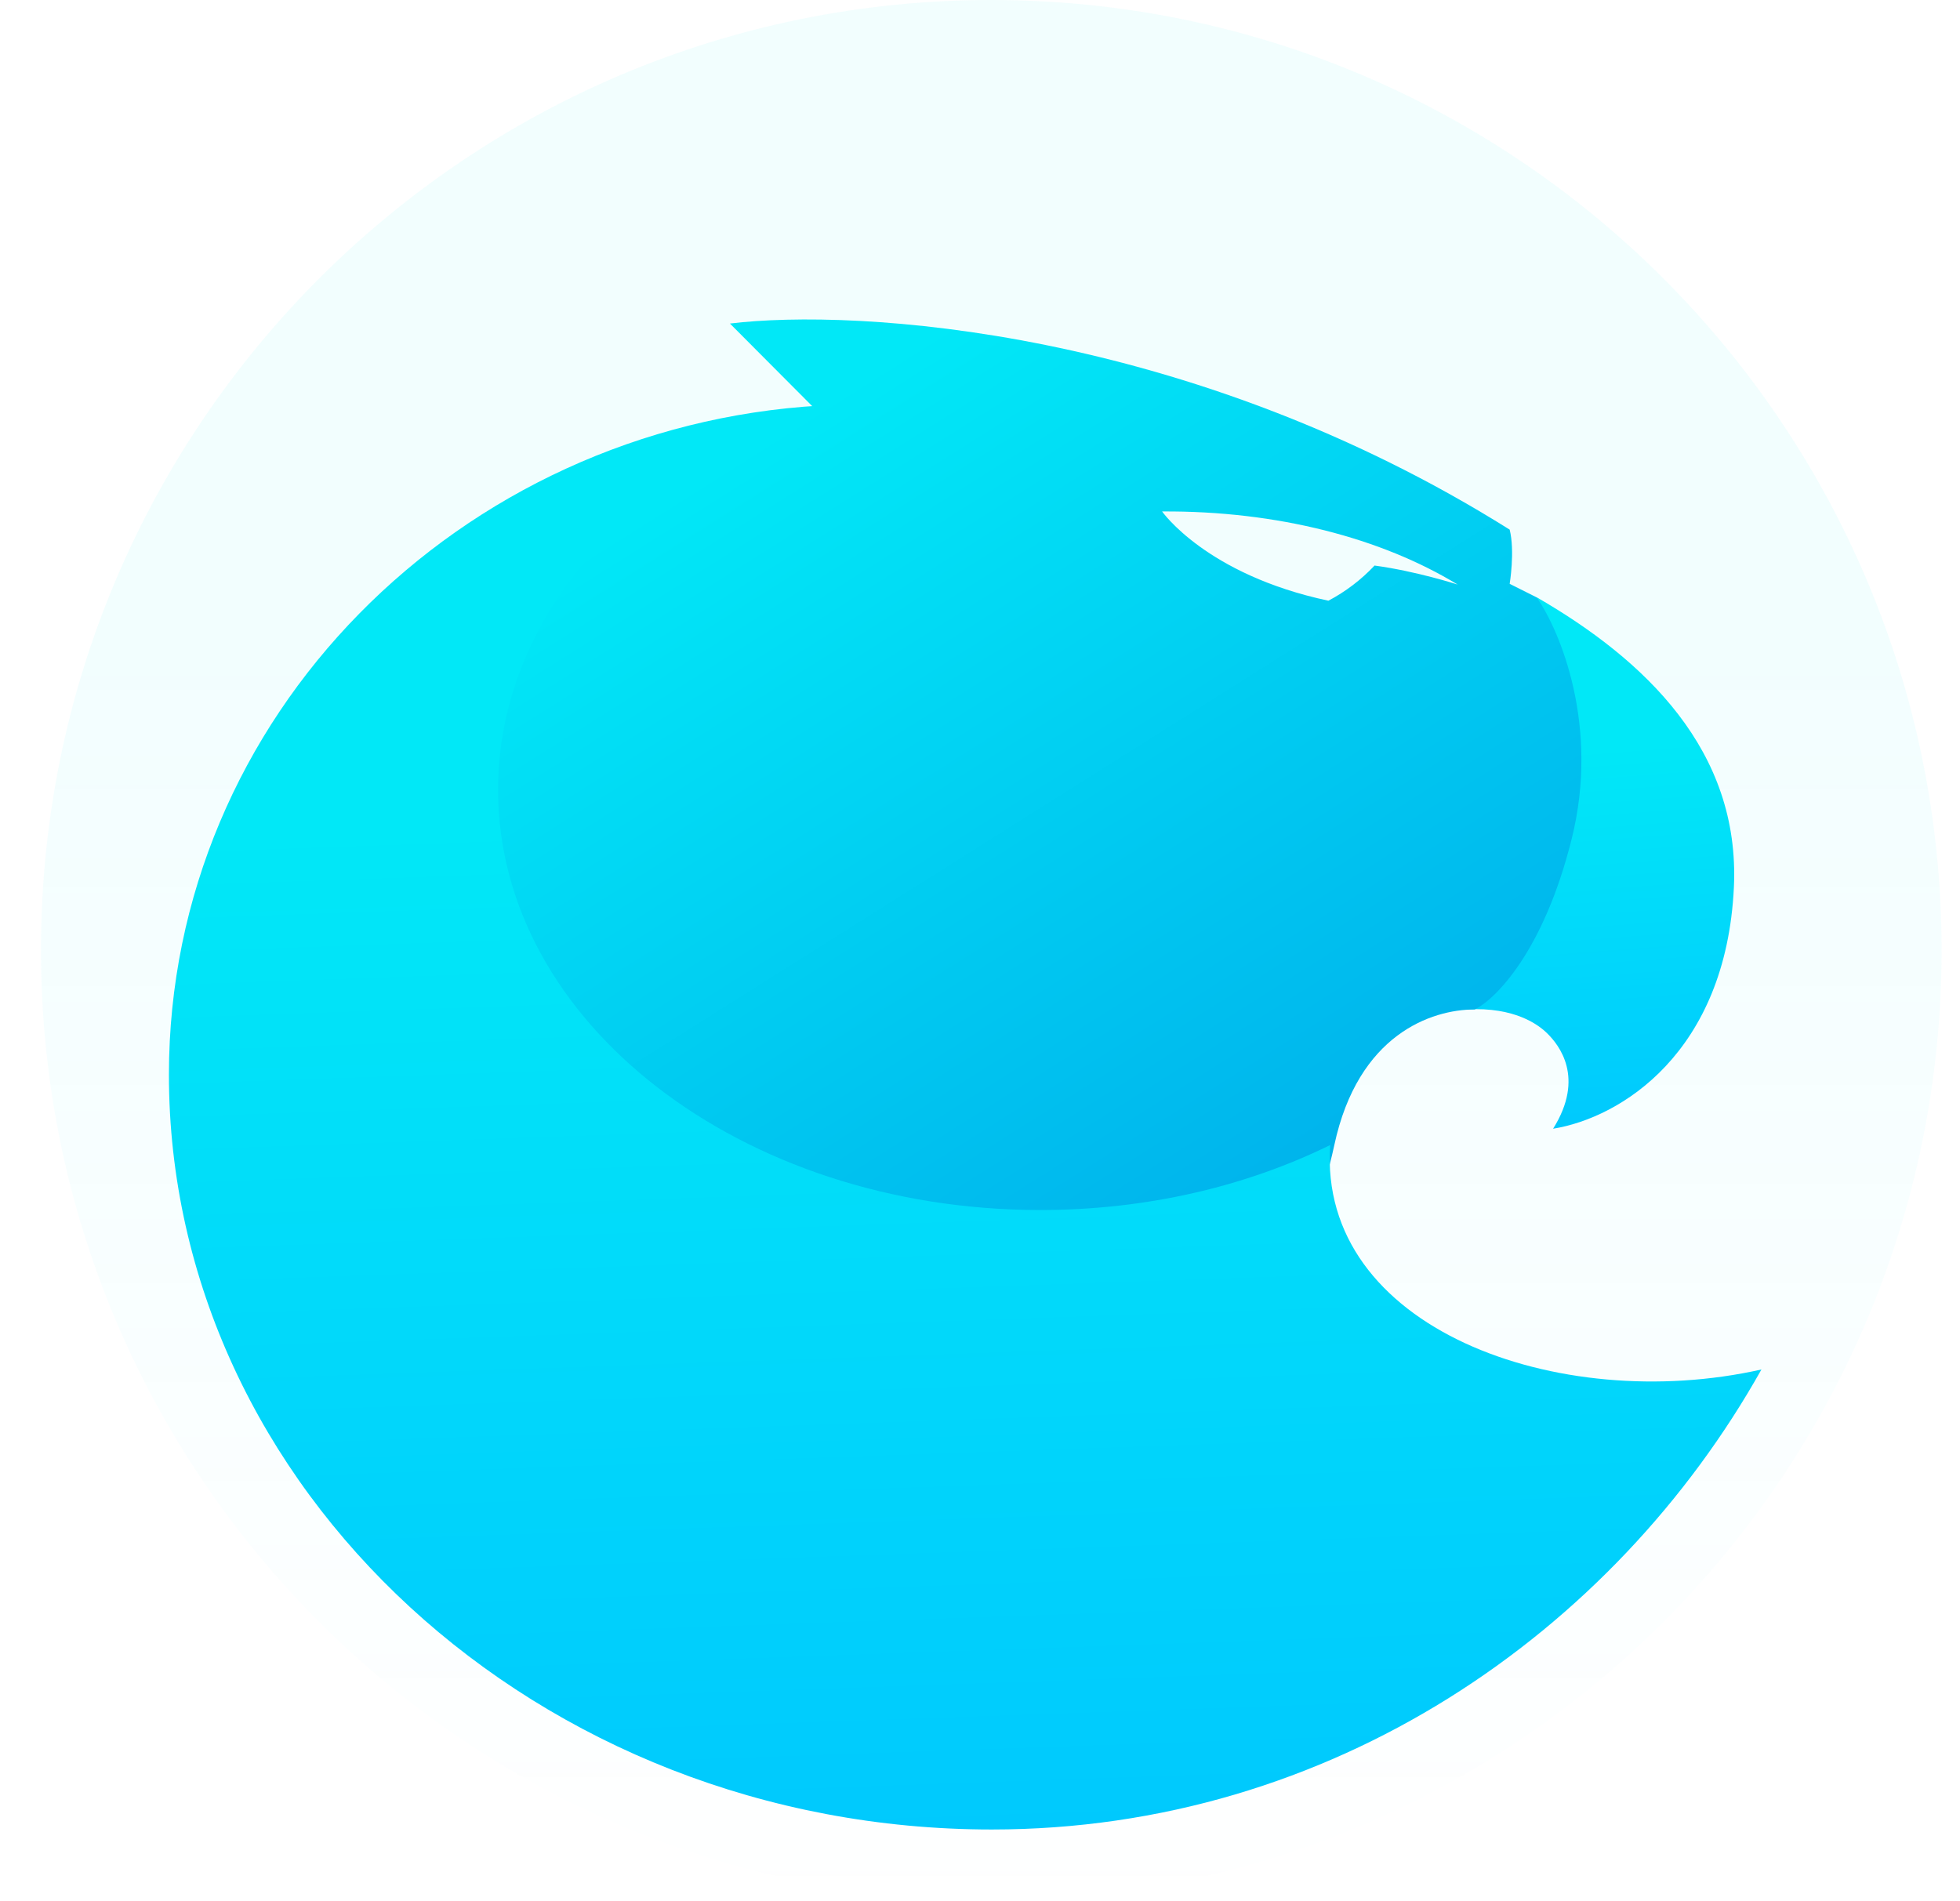
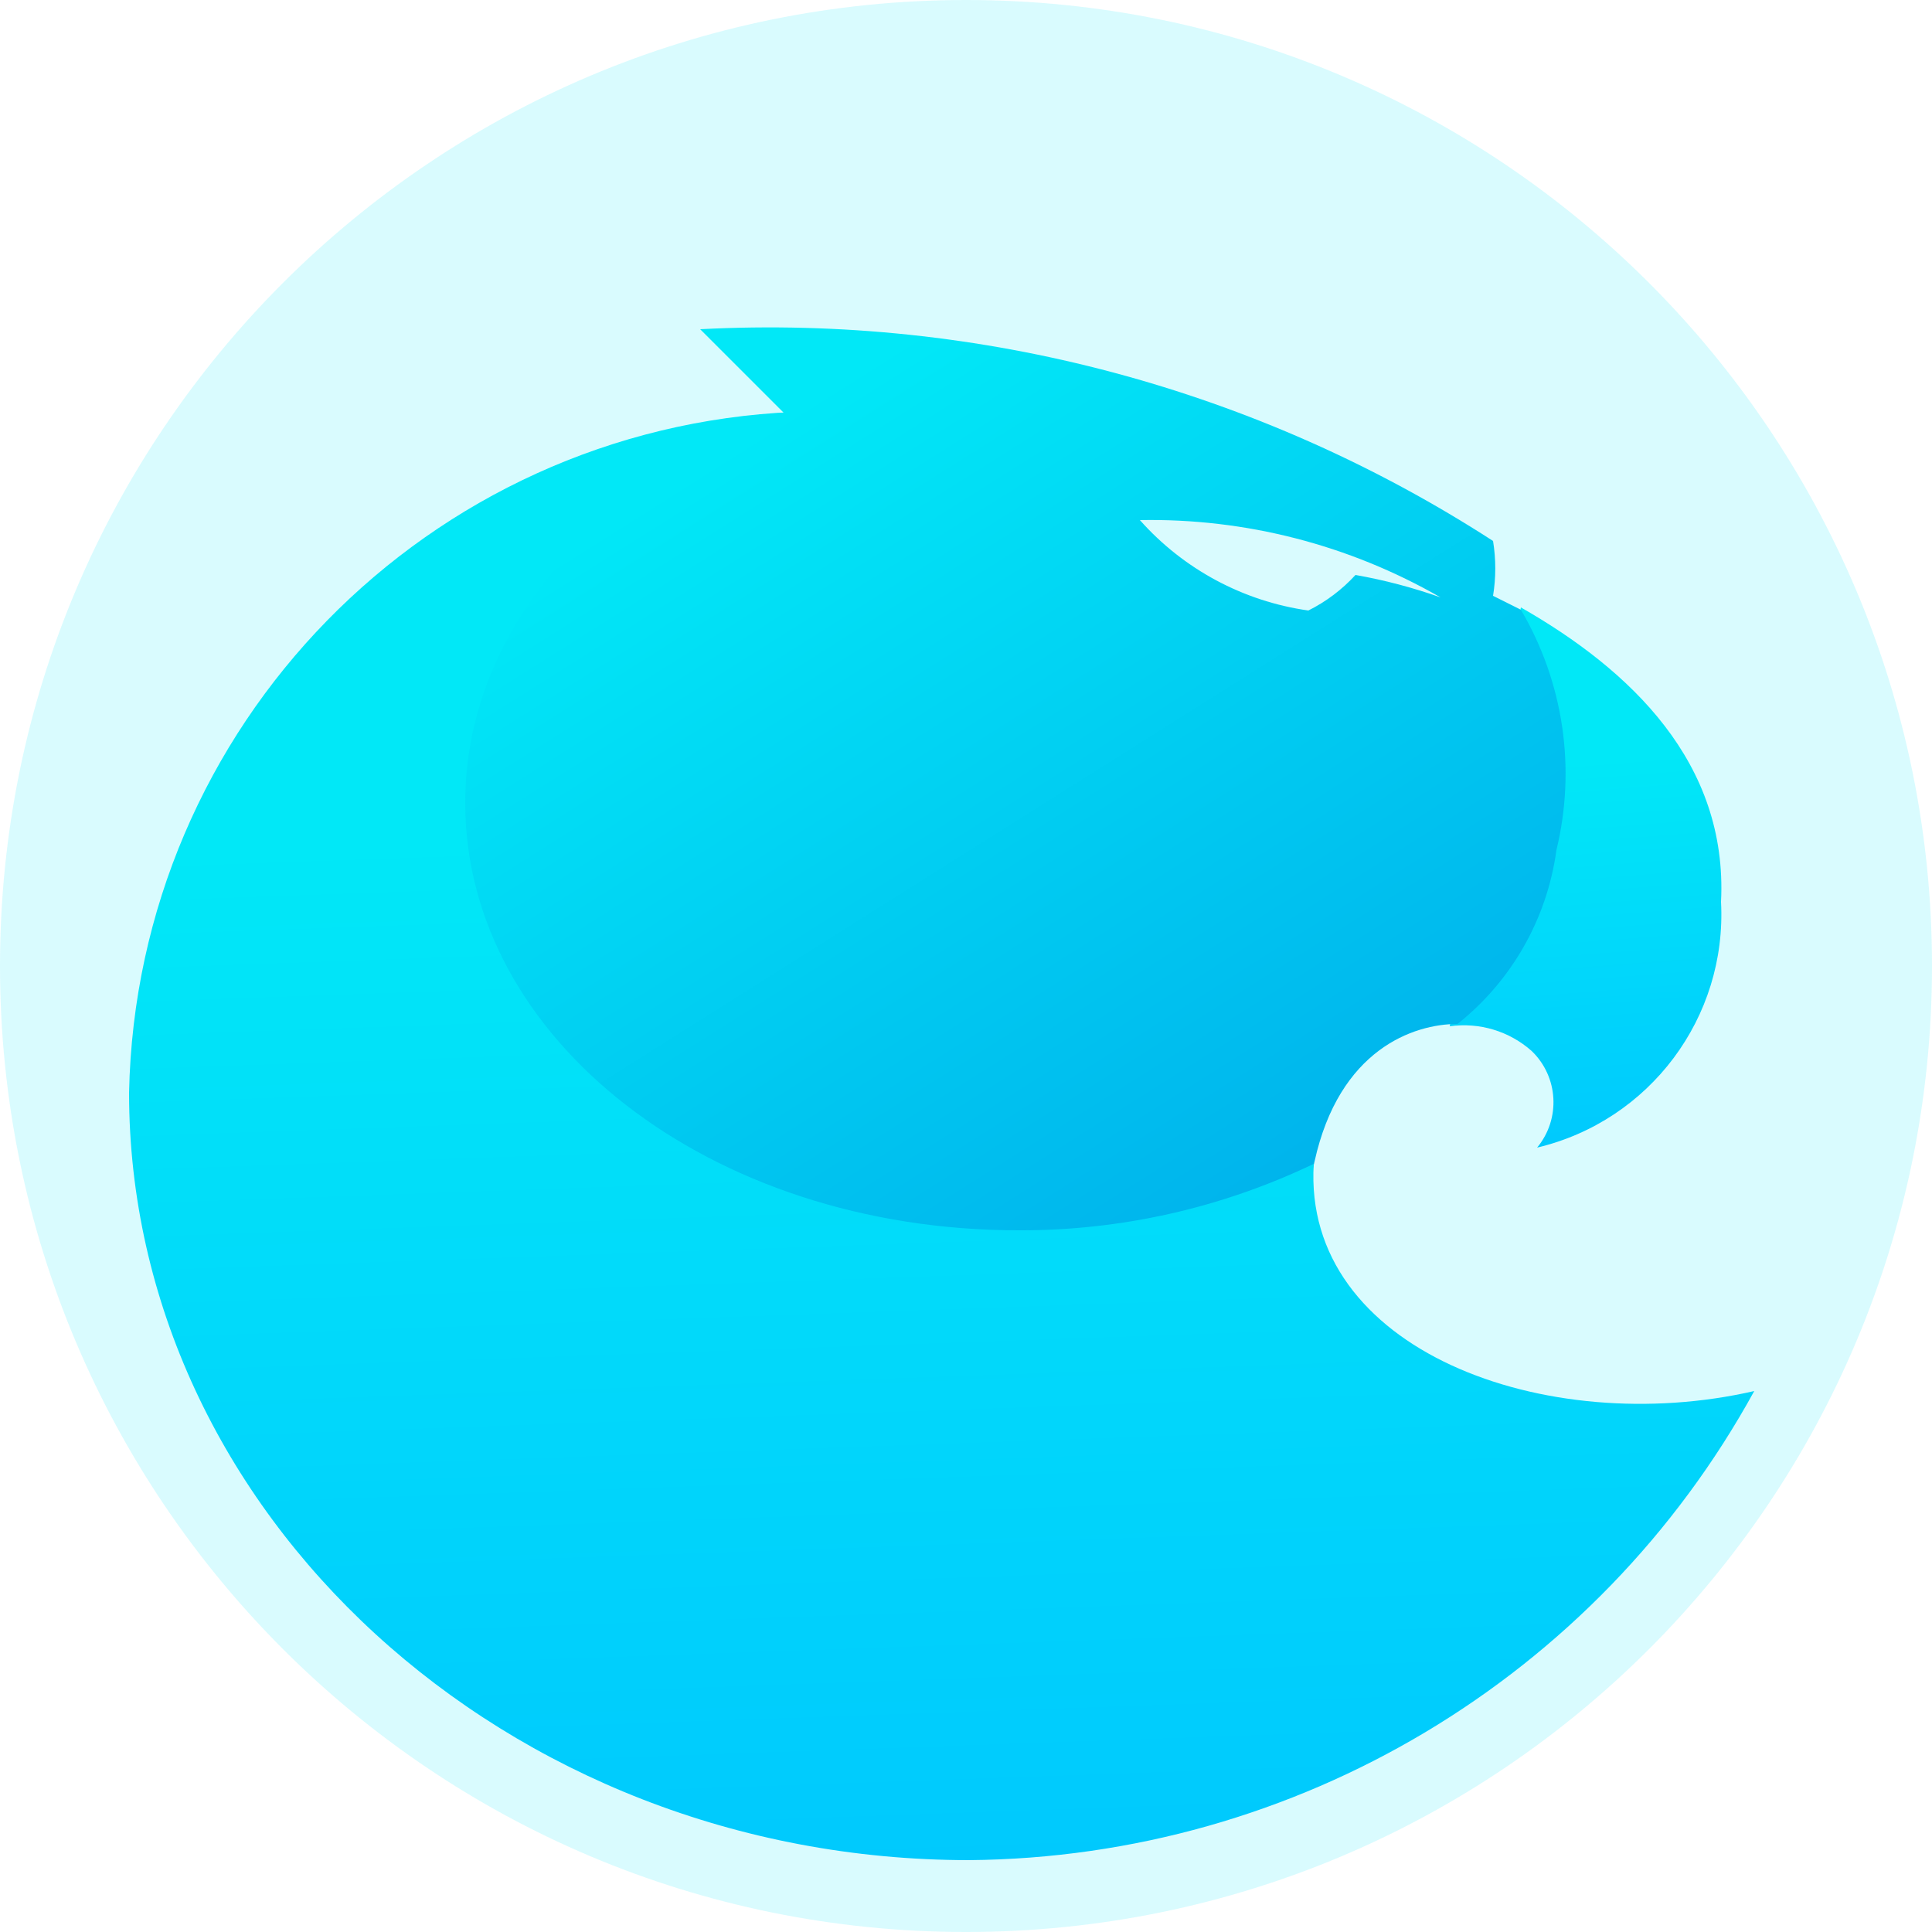
- <svg xmlns="http://www.w3.org/2000/svg" xmlns:xlink="http://www.w3.org/1999/xlink" fill="none" height="32" width="33">
-   <linearGradient id="a" gradientUnits="userSpaceOnUse" x1="16.69" x2="16.69" y1="11.197" y2="32.421">
-     <stop offset="0" stop-color="#01e8f8" />
-     <stop offset="1" stop-color="#01e8f8" stop-opacity="0" />
-   </linearGradient>
-   <linearGradient id="b">
-     <stop offset="0" stop-color="#01e8f7" />
-     <stop offset="1" stop-color="#00c2ff" />
-   </linearGradient>
-   <linearGradient id="c" gradientUnits="userSpaceOnUse" x1="26.966" x2="27.573" xlink:href="#b" y1="12.589" y2="20.428" />
-   <linearGradient id="d" gradientUnits="userSpaceOnUse" x1="13.303" x2="21.546" y1="7.12" y2="20.202">
-     <stop offset="0" stop-color="#01e8f7" />
-     <stop offset="1" stop-color="#00b3ec" />
-   </linearGradient>
-   <linearGradient id="e" gradientUnits="userSpaceOnUse" x1="16.365" x2="17.101" xlink:href="#b" y1="13.61" y2="34.717" />
-   <circle cx="16.69" cy="16" fill="url(#a)" fill-opacity=".05" r="16" />
-   <path d="m29.193 14.943c.11-2.305-1.5-3.835-3.317-4.884l-1.18 6.938c.817-.045 1.217.265 1.362.411.182.183.636.73.091 1.598 1.136-.183 2.91-1.278 3.044-4.063z" fill="url(#c)" />
-   <g clip-rule="evenodd" fill-rule="evenodd">
-     <path d="m13.7 6.864-1.41-1.416c2.12-.258 7.714.073 13.128 3.47.091.365 0 .913 0 .913l.455.228c.393.563 1.063 2.164.59 4.063-.472 1.899-1.287 2.708-1.635 2.876-.727 0-1.963.42-2.362 2.282-.4 1.863-1.166 2.268-1.5 2.237l-7.994.091-5.27-3.104-.772-6.436 1.499-2.009 2.68-2.191 1.908-.776.681-.228zm9.442 2.66a2.97 2.97 0 0 1 -.776.591c-2.058-.438-2.8-1.503-2.8-1.503 1.942-.012 3.694.45 4.976 1.231 0 0-.694-.225-1.4-.32z" fill="url(#d)" />
-     <path d="m22.396 19.281c-1.412.693-3.085 1.094-4.88 1.094-5.043 0-9.13-3.168-9.13-7.075 0-2.888 2.23-5.37 5.43-6.471-6.083.35-10.972 5.237-10.972 11.267 0 6.959 6.203 12.71 13.856 12.71 5.713 0 10.47-3.314 12.957-7.746-3.422.77-7.473-.694-7.261-3.779z" fill="url(#e)" />
-   </g>
+ <svg xmlns="http://www.w3.org/2000/svg" xmlns:xlink="http://www.w3.org/1999/xlink" width="25" height="25">
+   <defs>
+     <linearGradient id="a" x1="-266.68" y1="103.75" x2="-266.2" y2="97.62" gradientTransform="matrix(1 0 0 -1 287 113.6)" gradientUnits="userSpaceOnUse">
+       <stop offset="0" stop-color="#01e8f7" />
+       <stop offset="1" stop-color="#00c2ff" />
+     </linearGradient>
+     <linearGradient id="b" x1="-277.65" y1="107.72" x2="-271.21" y2="97.5" gradientTransform="matrix(1 0 0 -1 287 113.6)" gradientUnits="userSpaceOnUse">
+       <stop offset="0" stop-color="#01e8f7" />
+       <stop offset="1" stop-color="#00b3ec" />
+     </linearGradient>
+     <linearGradient id="c" x1="-275" y1="102.95" x2="-274.42" y2="86.46" xlink:href="#a" />
+   </defs>
+   <circle cx="12.5" cy="12.5" r="12.5" fill="#01e8f8" fill-opacity=".15" />
+   <path d="M22.27 11.67c.09-1.8-1.17-3-2.59-3.81l-.92 5.42a1.32 1.32 0 011.06.32.92.92 0 01.07 1.25 3.1 3.1 0 002.38-3.18z" fill="url(#a)" />
+   <path d="M10.16 5.36l-1.1-1.1A17.24 17.24 0 0119.32 7a2.21 2.21 0 010 .71l.36.18a4.18 4.18 0 01.46 3.11 3.47 3.47 0 01-1.28 2.25c-.57 0-1.53.33-1.85 1.78s-.91 1.77-1.17 1.75l-6.24.07-4.12-2.39-.6-5 1.17-1.6 2.09-1.71 1.49-.61zm7.38 2.08a2.1 2.1 0 01-.61.46 3.59 3.59 0 01-2.18-1.17 7.52 7.52 0 013.89 1 6.86 6.86 0 00-1.1-.29z" fill-rule="evenodd" fill="url(#b)" />
+   <path d="M17 15.06a8.76 8.76 0 01-3.82.86c-4 0-7.16-2.48-7.16-5.53 0-2.26 1.75-4.2 4.26-5.06a9 9 0 00-8.61 8.81c0 5.43 4.87 9.93 10.87 9.93A11.7 11.7 0 0022.7 18c-2.7.62-5.85-.53-5.7-2.94z" fill-rule="evenodd" fill="url(#c)" />
</svg>
